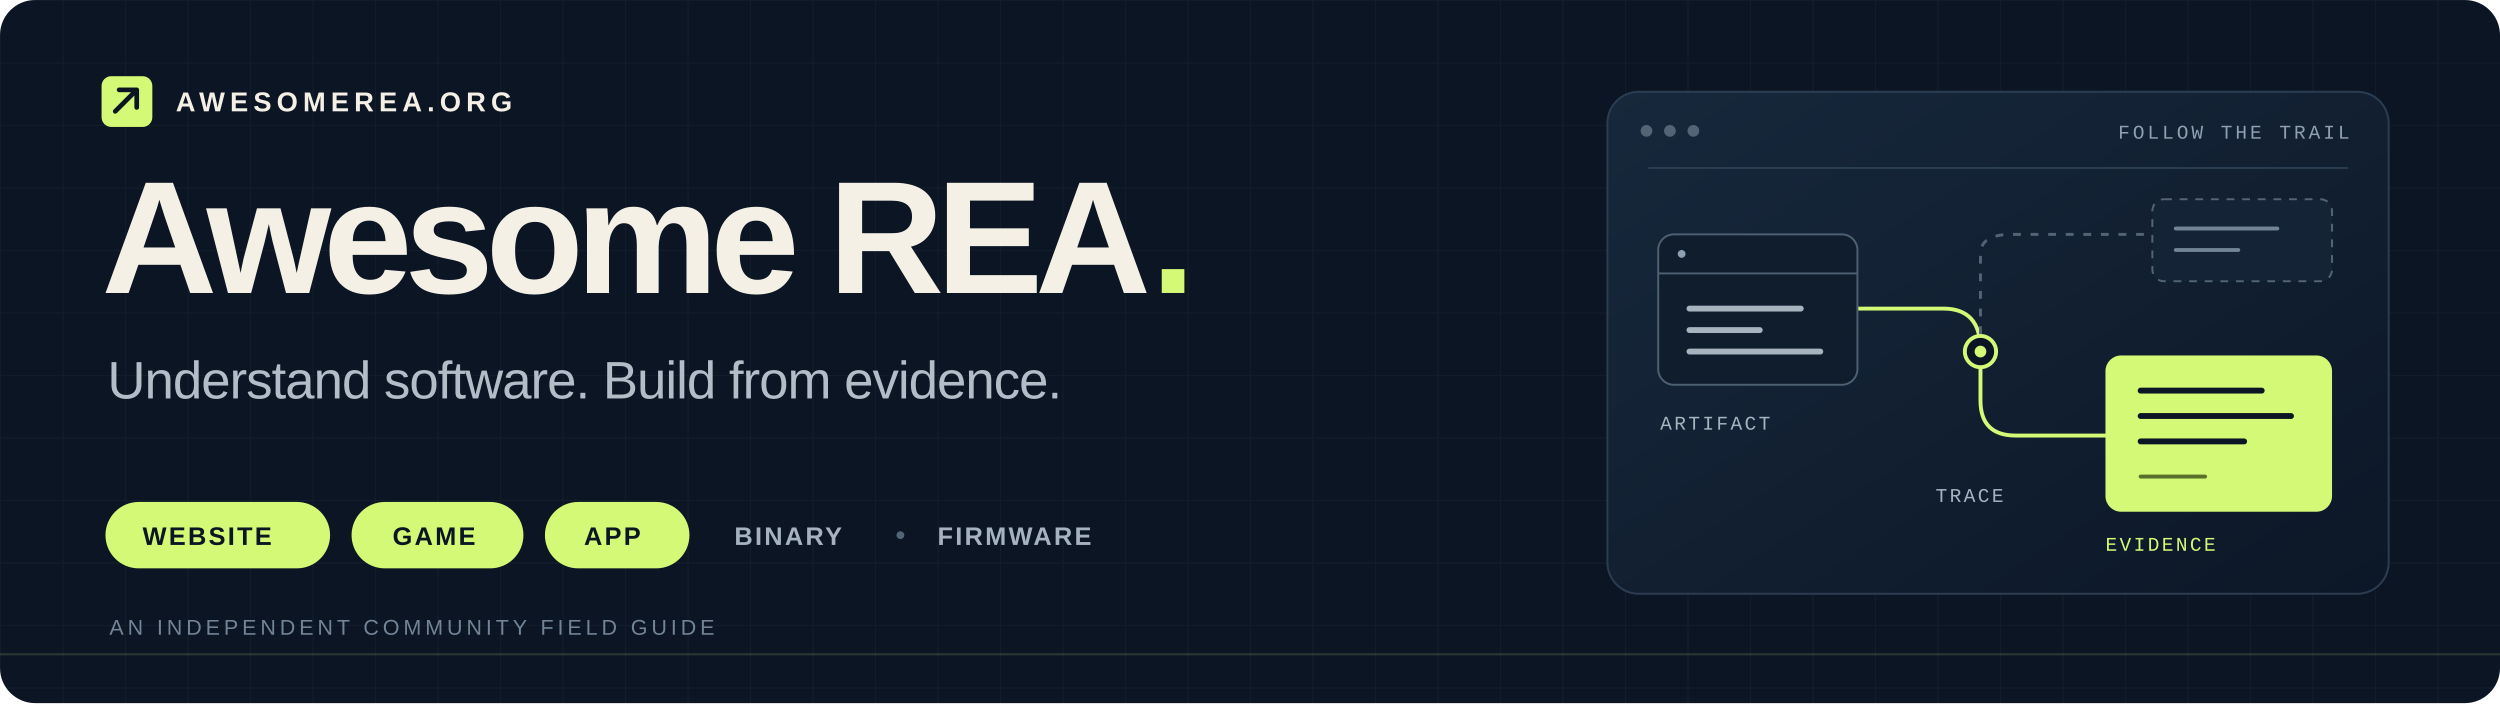
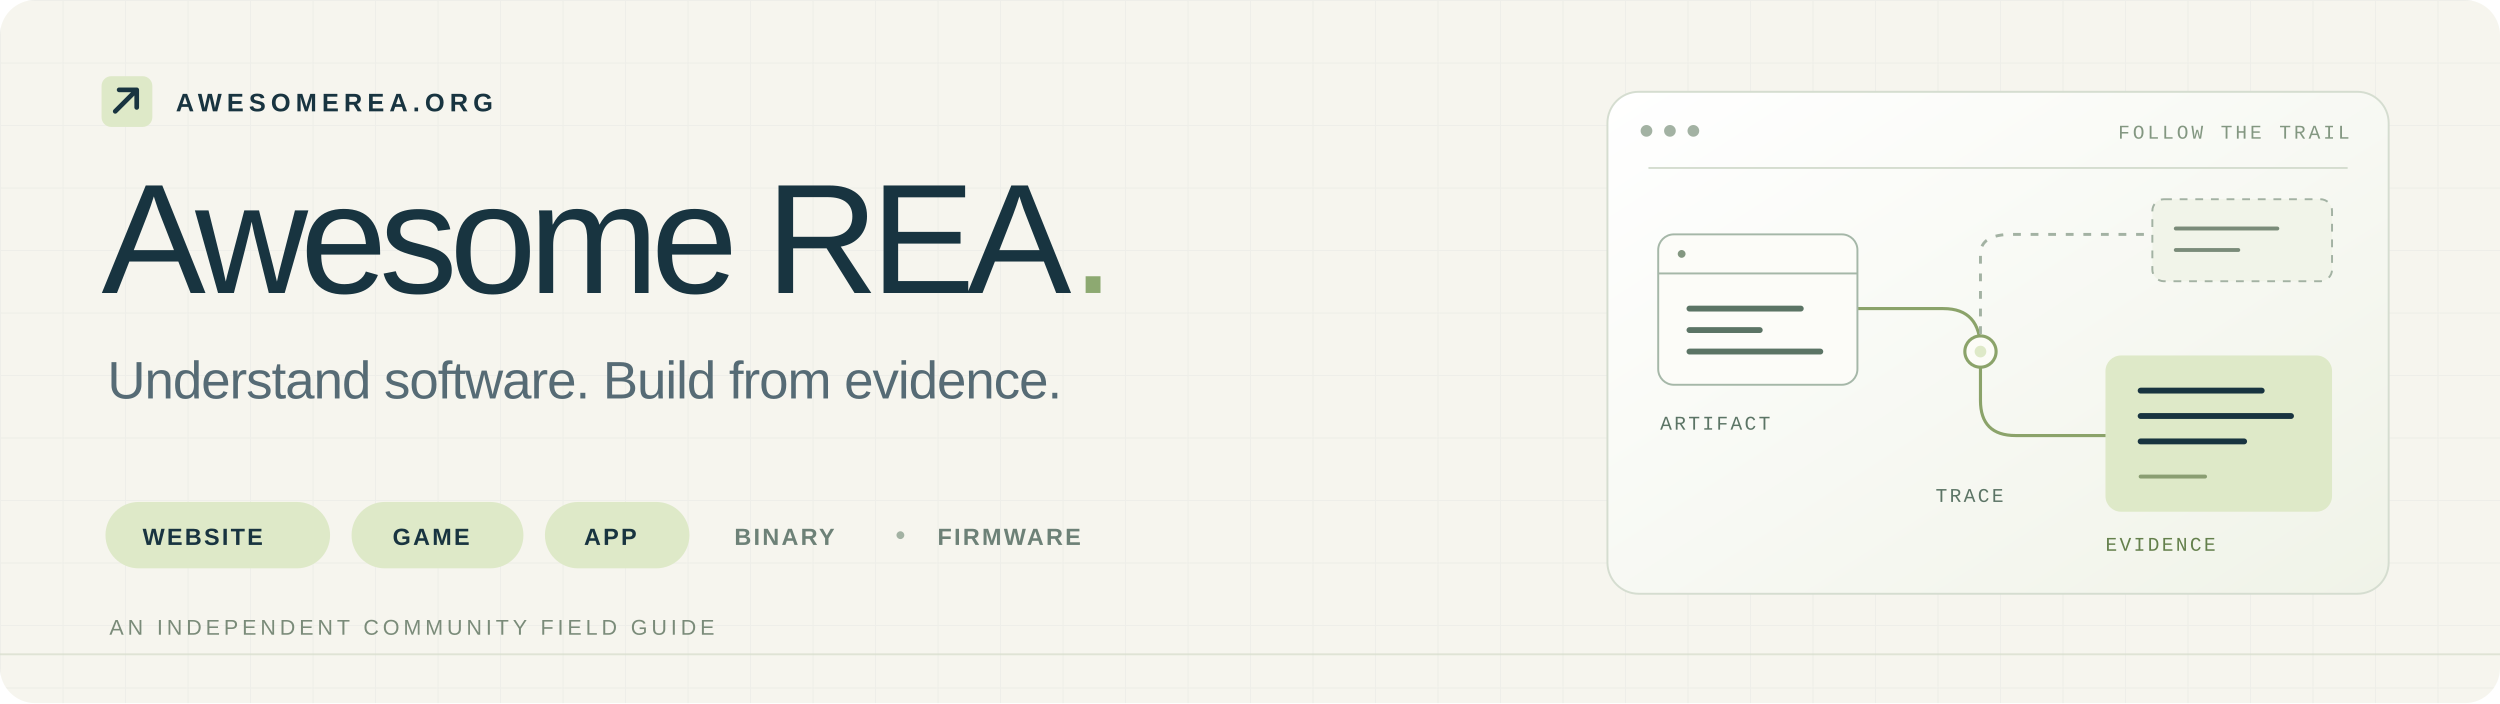
<svg xmlns="http://www.w3.org/2000/svg" width="1280" height="360" viewBox="0 0 1280 360" role="img" aria-labelledby="title description">
  <defs>
    <pattern id="grid" width="32" height="32" patternUnits="userSpaceOnUse">
-       <path d="M32 0H0V32" fill="none" stroke="#f4f0e6" stroke-opacity=".035" />
+       <path d="M32 0H0V32" fill="none" stroke="#183440" stroke-opacity=".035" />
    </pattern>
    <linearGradient id="panel" x1="0" y1="0" x2="1" y2="1">
-       <stop offset="0" stop-color="#17283c" />
-       <stop offset="1" stop-color="#0c1727" />
+       <stop offset="0" stop-color="#ffffff" />
+       <stop offset="1" stop-color="#f0f3e8" />
    </linearGradient>
  </defs>
-   <rect width="1280" height="360" rx="18" fill="#0b1524" />
+   <rect width="1280" height="360" rx="18" fill="#f6f5ee" />
  <rect width="1280" height="360" rx="18" fill="url(#grid)" />
-   <path d="M0 335H1280" stroke="#d4f976" stroke-opacity=".16" />
+   <path d="M0 335H1280" stroke="#d6ddcc" stroke-opacity=".75" />
  <g font-family="Arial, Helvetica, sans-serif">
-     <rect x="52" y="39" width="26" height="26" rx="5" fill="#d4f976" />
-     <path d="M59 57l11-11m-9 0h9v9" fill="none" stroke="#0b1524" stroke-width="2.4" stroke-linecap="round" stroke-linejoin="round" />
-     <text x="90" y="57" font-size="14" font-weight="700" letter-spacing="2.6" fill="#f4f0e6">AWESOMEREA.ORG</text>
-     <text x="52" y="150" font-size="82" font-weight="700" letter-spacing="-4" fill="#f4f0e6">Awesome REA<tspan fill="#d4f976">.</tspan>
+     <rect x="52" y="39" width="26" height="26" rx="5" fill="#dee9c8" />
+     <path d="M59 57l11-11m-9 0h9v9" fill="none" stroke="#183440" stroke-width="2.4" stroke-linecap="round" stroke-linejoin="round" />
+     <text x="90" y="57" font-size="13" font-weight="600" letter-spacing="2.6" fill="#183440">AWESOMEREA.ORG</text>
+     <text x="52" y="150" font-size="80" font-weight="500" letter-spacing="-4" fill="#183440">Awesome REA<tspan fill="#8da971">.</tspan>
    </text>
-     <text x="55" y="204" font-size="27" letter-spacing="-.5" fill="#b2bdc8">Understand software. Build from evidence.</text>
-     <g font-size="13" font-weight="700" letter-spacing="1.15">
-       <rect x="54" y="257" width="115" height="34" rx="17" fill="#d4f976" />
-       <text x="73" y="279" fill="#0b1524">WEBSITE</text>
-       <rect x="180" y="257" width="88" height="34" rx="17" fill="#d4f976" />
-       <text x="201" y="279" fill="#0b1524">GAME</text>
-       <rect x="279" y="257" width="74" height="34" rx="17" fill="#d4f976" />
-       <text x="299" y="279" fill="#0b1524">APP</text>
-       <text x="376" y="279" fill="#a6b3bf">BINARY</text>
-       <circle cx="461" cy="274" r="2" fill="#536476" />
-       <text x="480" y="279" fill="#a6b3bf">FIRMWARE</text>
+     <text x="55" y="204" font-size="27" letter-spacing="-.5" fill="#566b75">Understand software. Build from evidence.</text>
+     <g font-size="12" font-weight="600" letter-spacing="1.15">
+       <rect x="54" y="257" width="115" height="34" rx="17" fill="#dee9c8" />
+       <text x="73" y="279" fill="#183440">WEBSITE</text>
+       <rect x="180" y="257" width="88" height="34" rx="17" fill="#dee9c8" />
+       <text x="201" y="279" fill="#183440">GAME</text>
+       <rect x="279" y="257" width="74" height="34" rx="17" fill="#dee9c8" />
+       <text x="299" y="279" fill="#183440">APP</text>
+       <text x="376" y="279" fill="#6d8177">BINARY</text>
+       <circle cx="461" cy="274" r="2" fill="#a3b2a3" />
+       <text x="480" y="279" fill="#6d8177">FIRMWARE</text>
    </g>
-     <text x="56" y="325" font-size="11" letter-spacing="2" fill="#728496">AN INDEPENDENT COMMUNITY FIELD GUIDE</text>
+     <text x="56" y="325" font-size="11" letter-spacing="2" fill="#7a8b79">AN INDEPENDENT COMMUNITY FIELD GUIDE</text>
  </g>
  <g transform="translate(823 47)">
-     <rect x="0" y="0" width="400" height="257" rx="16" fill="url(#panel)" stroke="#2b3d51" />
-     <g fill="#536476">
+     <rect x="0" y="0" width="400" height="257" rx="16" fill="url(#panel)" stroke="#d5ddd0" />
+     <g fill="#a3b2a3">
      <circle cx="20" cy="20" r="3" />
      <circle cx="32" cy="20" r="3" />
      <circle cx="44" cy="20" r="3" />
    </g>
-     <text x="380" y="24" text-anchor="end" font-family="Courier New, monospace" font-size="10" letter-spacing="1.5" fill="#8ea0b2">FOLLOW THE TRAIL</text>
-     <path d="M21 39H379" stroke="#2b3d51" />
-     <path d="M87 111H172Q191 111 191 132V158Q191 176 209 176H310" fill="none" stroke="#d4f976" stroke-width="2" />
-     <path d="M191 133V83Q191 73 207 73H286" fill="none" stroke="#536476" stroke-width="1.5" stroke-dasharray="4 5" />
-     <rect x="26" y="73" width="102" height="77" rx="8" fill="#101d2d" stroke="#4d6073" />
-     <path d="M26 93H128" stroke="#4d6073" />
-     <circle cx="38" cy="83" r="2" fill="#8ea0b2" />
-     <path d="M42 111H99M42 122H78M42 133H109" stroke="#a7b4bf" stroke-width="3" stroke-linecap="round" />
-     <circle cx="191" cy="133" r="8" fill="#0b1524" stroke="#d4f976" stroke-width="2" />
-     <circle cx="191" cy="133" r="3" fill="#d4f976" />
-     <rect x="279" y="55" width="92" height="42" rx="6" fill="#142436" stroke="#536476" stroke-dasharray="4 4" />
-     <path d="M291 70H343M291 81H323" stroke="#728496" stroke-width="2" stroke-linecap="round" />
-     <rect x="255" y="135" width="116" height="80" rx="8" fill="#d4f976" />
-     <path d="M273 153H335M273 166H350M273 179H326" stroke="#0b1524" stroke-width="3" stroke-linecap="round" />
-     <path d="M273 197H306" stroke="#58702b" stroke-width="2" stroke-linecap="round" />
+     <text x="380" y="24" text-anchor="end" font-family="Courier New, monospace" font-size="10" letter-spacing="1.5" fill="#839781">FOLLOW THE TRAIL</text>
+     <path d="M21 39H379" stroke="#d5ddd0" />
+     <path d="M87 111H172Q191 111 191 132V158Q191 176 209 176H310" fill="none" stroke="#8ba36a" stroke-width="1.6" />
+     <path d="M191 133V83Q191 73 207 73H286" fill="none" stroke="#a3b2a3" stroke-width="1.5" stroke-dasharray="4 5" />
+     <rect x="26" y="73" width="102" height="77" rx="8" fill="#fcfcf8" stroke="#a5b7a8" />
+     <path d="M26 93H128" stroke="#a5b7a8" />
+     <circle cx="38" cy="83" r="2" fill="#839781" />
+     <path d="M42 111H99M42 122H78M42 133H109" stroke="#5b7465" stroke-width="3" stroke-linecap="round" />
+     <circle cx="191" cy="133" r="8" fill="#fcfcf7" stroke="#8ba36a" stroke-width="1.6" />
+     <circle cx="191" cy="133" r="3" fill="#dee9c8" />
+     <rect x="279" y="55" width="92" height="42" rx="6" fill="#f1f4e9" stroke="#a3b2a3" stroke-dasharray="4 4" />
+     <path d="M291 70H343M291 81H323" stroke="#7a8b79" stroke-width="2" stroke-linecap="round" />
+     <rect x="255" y="135" width="116" height="80" rx="8" fill="#dee9c8" />
+     <path d="M273 153H335M273 166H350M273 179H326" stroke="#183440" stroke-width="3" stroke-linecap="round" />
+     <path d="M273 197H306" stroke="#8a9e72" stroke-width="2" stroke-linecap="round" />
    <g font-family="Courier New, monospace" font-size="10" letter-spacing="1.2">
-       <text x="27" y="173" fill="#a7b4bf">ARTIFACT</text>
-       <text x="168" y="210" fill="#a7b4bf">TRACE</text>
-       <text x="255" y="235" fill="#d4f976">EVIDENCE</text>
+       <text x="27" y="173" fill="#5b7465">ARTIFACT</text>
+       <text x="168" y="210" fill="#5b7465">TRACE</text>
+       <text x="255" y="235" fill="#64804c">EVIDENCE</text>
    </g>
  </g>
</svg>
